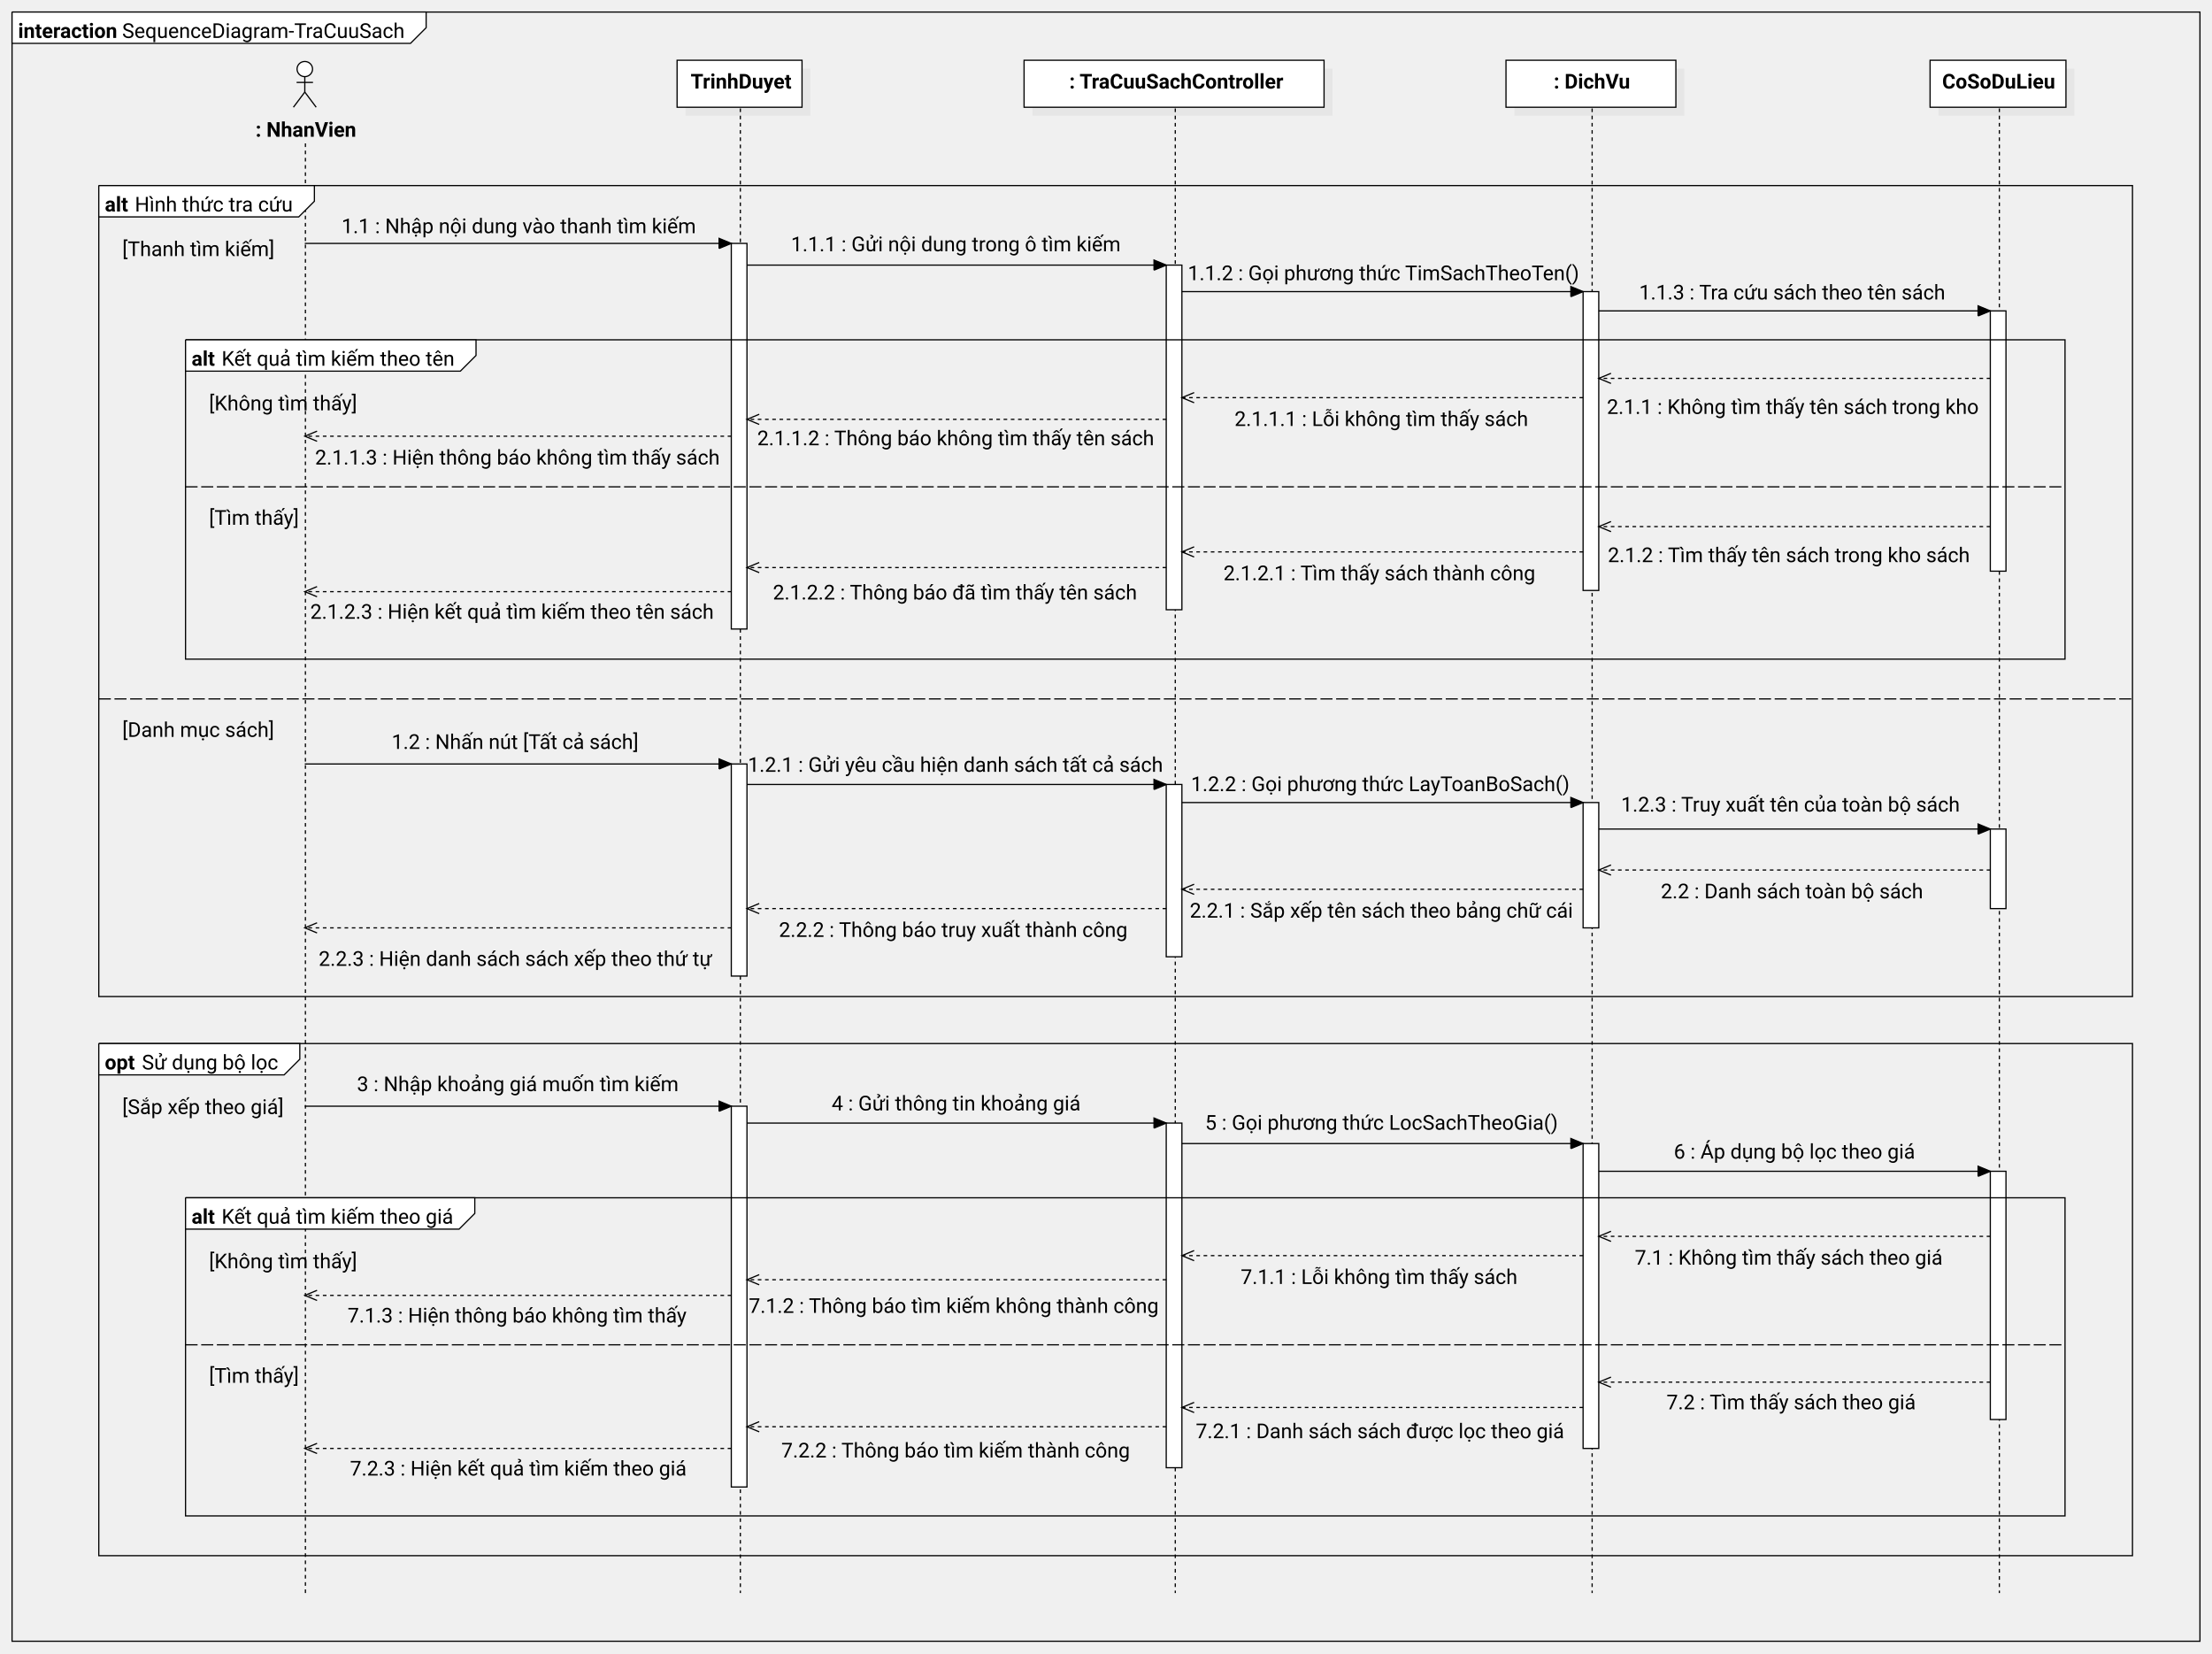
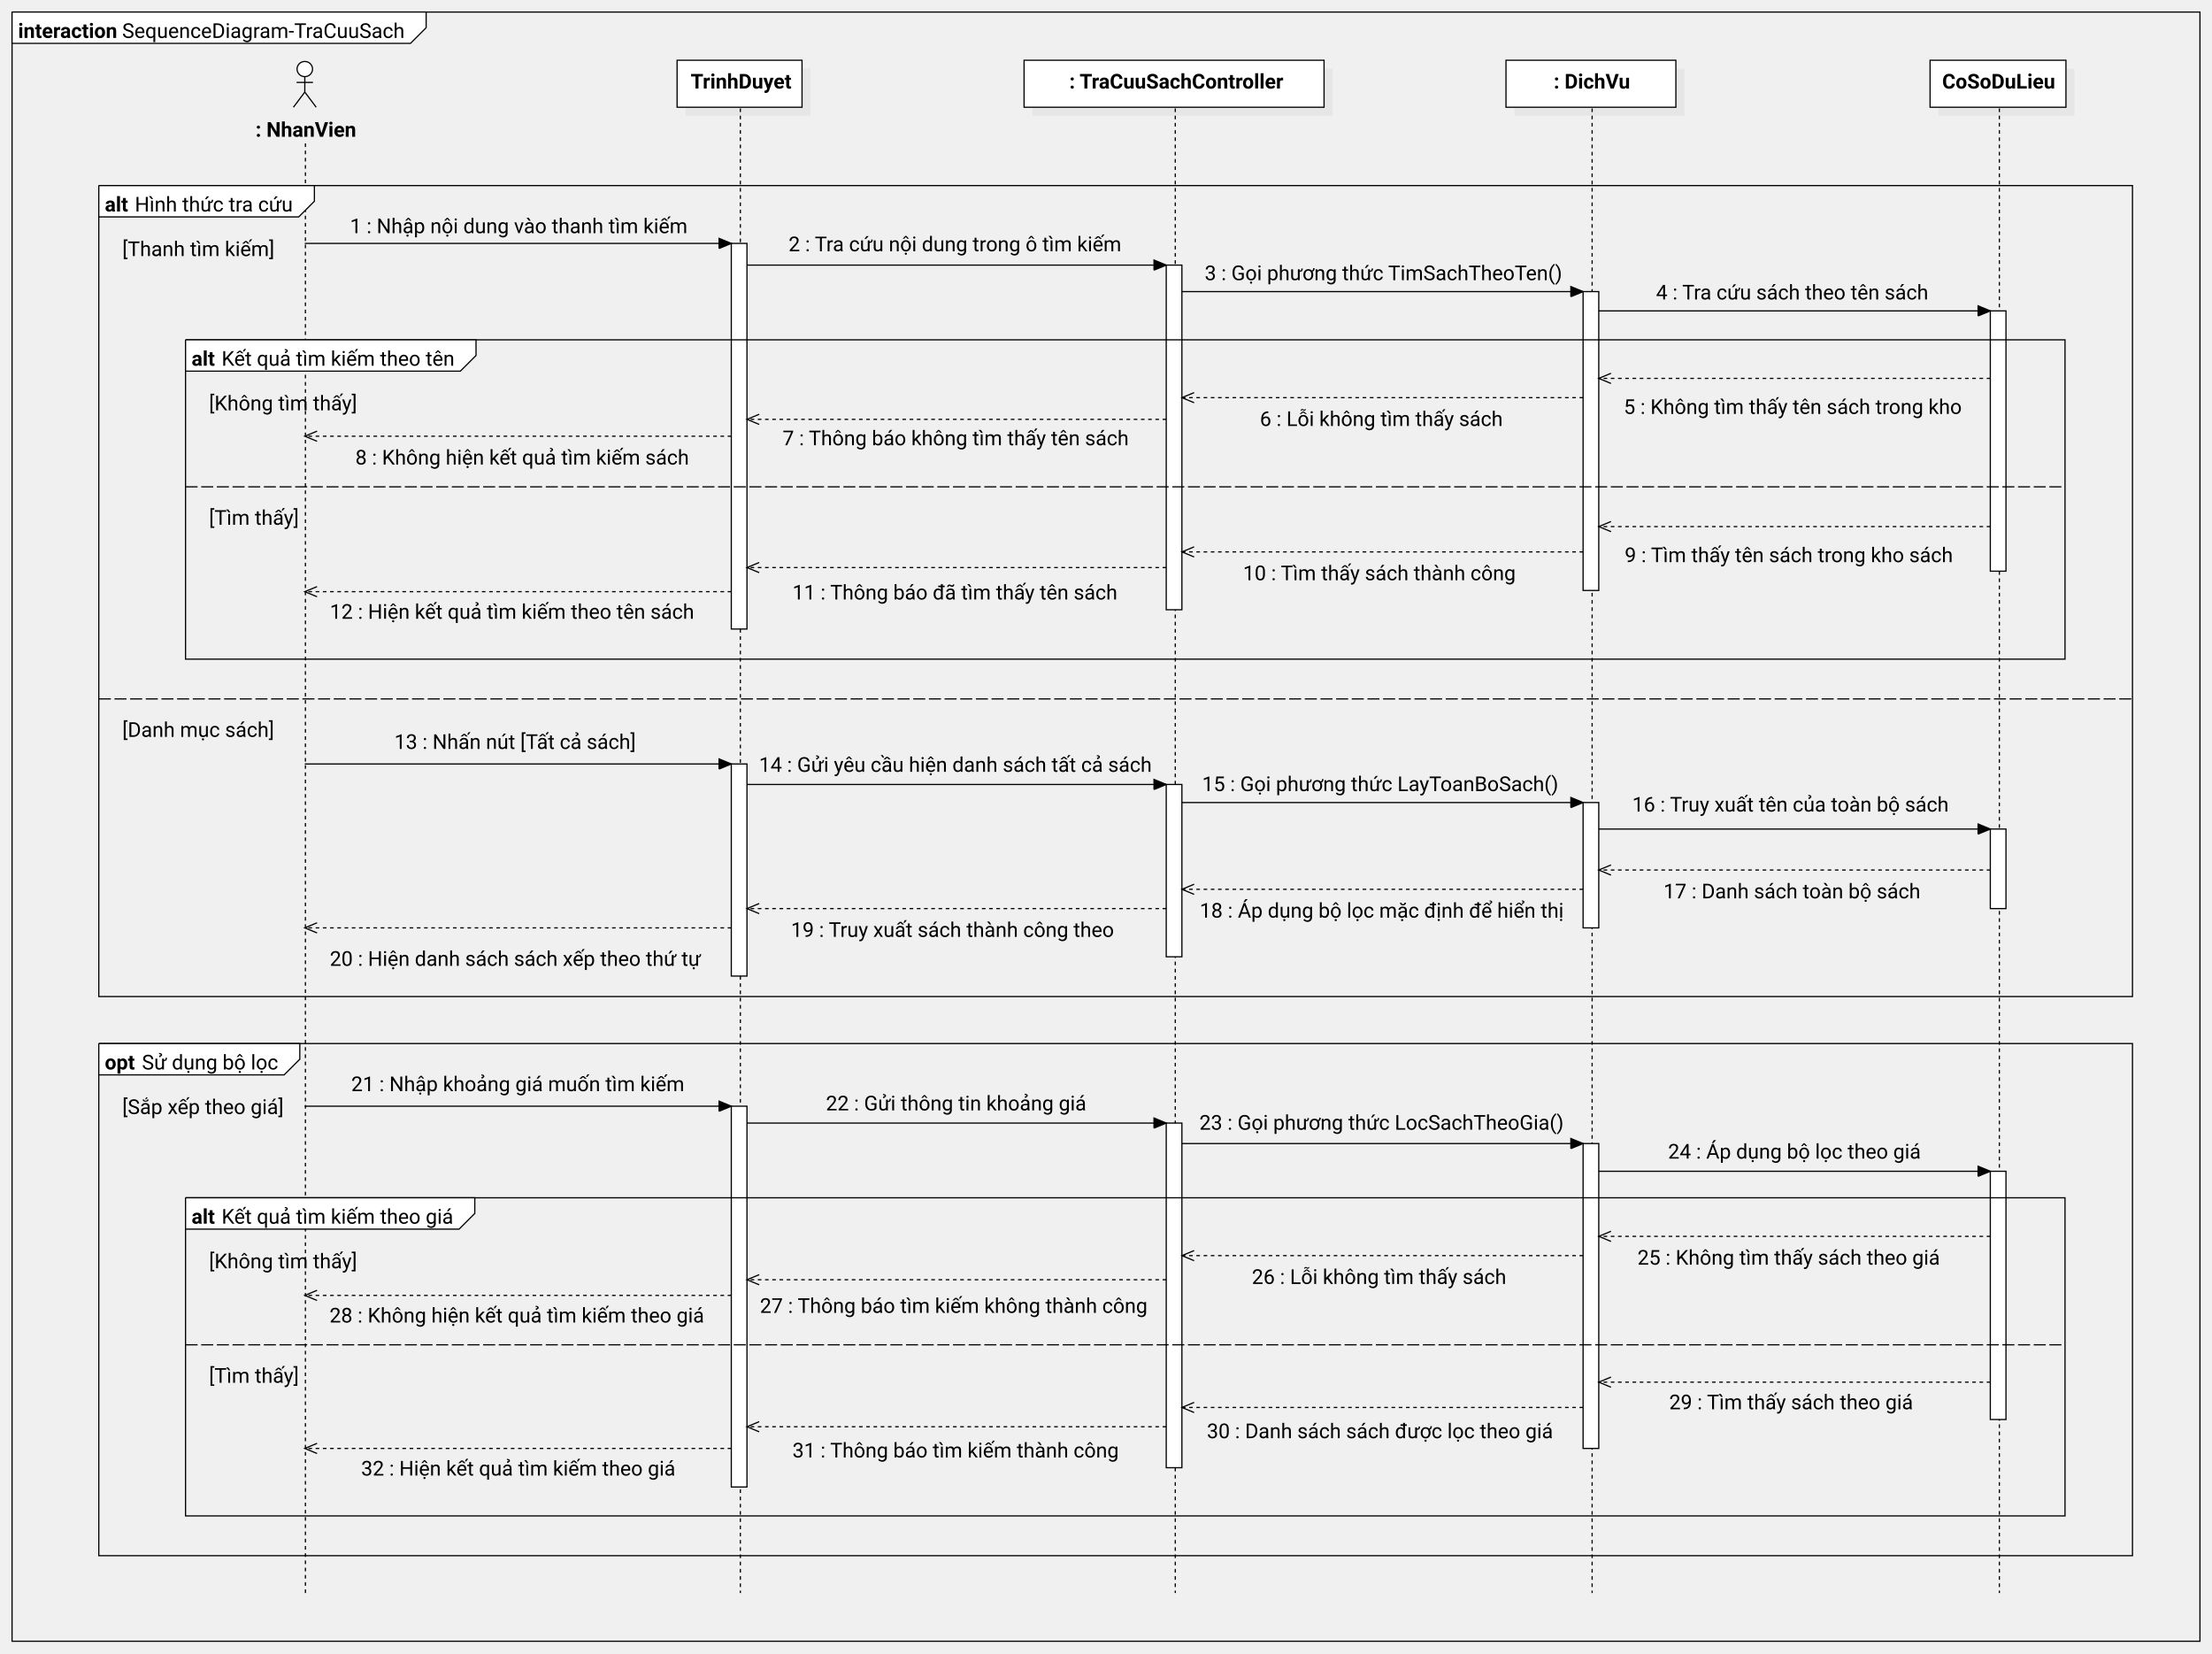
<svg xmlns="http://www.w3.org/2000/svg" version="1.1" width="1836" height="1372">
  <defs />
  <g>
    <g transform="translate(10,10) scale(1,1)">
      <path fill="none" stroke="#000000" d="M 0 0 L 1816 0 L 1816 1352 L 0 1352 L 0 0" stroke-miterlimit="10" />
    </g>
    <g transform="translate(10,10) scale(1,1)">
      <path fill="#ffffff" stroke="none" d="M 0 0 L 0 26 L 330.708 26 L 343.708 13 L 343.708 0 L 0 0" />
    </g>
    <g transform="translate(10,10) scale(1,1)">
      <path fill="none" stroke="#000000" d="M 0 0 L 0 26 L 330.708 26 L 343.708 13 L 343.708 0 L 0 0 L 0 0" stroke-miterlimit="10" />
    </g>
    <g transform="translate(10,10) scale(1,1)">
      <g>
        <path fill="none" stroke="none" />
        <text fill="#000000" stroke="none" font-family="Roboto" font-size="17px" font-style="normal" font-weight="normal" text-decoration="none" x="91.385" y="21.5">SequenceDiagram-TraCuuSach</text>
      </g>
    </g>
    <g transform="translate(10,10) scale(1,1)">
      <g>
        <path fill="none" stroke="none" />
        <text fill="#000000" stroke="none" font-family="Roboto" font-size="17px" font-style="normal" font-weight="bold" text-decoration="none" x="5" y="21.5">interaction</text>
      </g>
    </g>
    <g transform="translate(10,10) scale(1,1)">
      <path fill="#ffffff" stroke="none" d="M 236.559 47.3 C 236.559 43.821 239.438 41 242.988 41 C 246.539 41 249.417 43.821 249.417 47.3 C 249.417 50.779 246.539 53.6 242.988 53.6 C 239.438 53.6 236.559 50.779 236.559 47.3 Z" />
    </g>
    <g transform="translate(10,10) scale(1,1)">
      <path fill="none" stroke="#000000" d="M 236.559 47.3 C 236.559 43.821 239.438 41 242.988 41 C 246.539 41 249.417 43.821 249.417 47.3 C 249.417 50.779 246.539 53.6 242.988 53.6 C 239.438 53.6 236.559 50.779 236.559 47.3 Z" stroke-miterlimit="10" />
    </g>
    <g transform="translate(10,10) scale(1,1)">
      <path fill="none" stroke="#000000" d="M 242.988 53.6 L 242.988 66.4" stroke-miterlimit="10" />
    </g>
    <g transform="translate(10,10) scale(1,1)">
      <path fill="none" stroke="#000000" d="M 236.181 58.4 L 249.796 58.4" stroke-miterlimit="10" />
    </g>
    <g transform="translate(10,10) scale(1,1)">
      <path fill="none" stroke="#000000" d="M 242.988 66.4 L 233.534 79" stroke-miterlimit="10" />
    </g>
    <g transform="translate(10,10) scale(1,1)">
      <path fill="none" stroke="#000000" d="M 242.988 66.4 L 252.443 79" stroke-miterlimit="10" />
    </g>
    <g transform="translate(10,10) scale(1,1)">
      <g>
        <path fill="none" stroke="none" />
        <text fill="#000000" stroke="none" font-family="Roboto" font-size="17px" font-style="normal" font-weight="bold" text-decoration="none" x="202.107" y="103.5">: NhanVien</text>
      </g>
    </g>
    <g transform="translate(10,10) scale(1,1)">
      <path fill="none" stroke="#000000" d="M 243.5 109 L 243.5 1312" stroke-miterlimit="10" stroke-dasharray="3" />
    </g>
    <g transform="translate(10,10) scale(1,1)">
      <rect fill="#C0C0C0" stroke="none" x="559" y="47" width="103.693" height="39" opacity="0.2" />
    </g>
    <g transform="translate(10,10) scale(1,1)">
      <rect fill="#ffffff" stroke="none" x="552" y="40" width="103.693" height="39" />
    </g>
    <g transform="translate(10,10) scale(1,1)">
      <path fill="none" stroke="#000000" d="M 552 40 L 655.693 40 L 655.693 79 L 552 79 L 552 40 Z Z" stroke-miterlimit="10" />
    </g>
    <g transform="translate(10,10) scale(1,1)">
      <g>
        <path fill="none" stroke="none" />
        <text fill="#000000" stroke="none" font-family="Roboto" font-size="17px" font-style="normal" font-weight="bold" text-decoration="none" x="563.268" y="63.5">TrinhDuyet</text>
      </g>
    </g>
    <g transform="translate(10,10) scale(1,1)">
      <path fill="none" stroke="#000000" d="M 604.5 80 L 604.5 1312" stroke-miterlimit="10" stroke-dasharray="3" />
    </g>
    <g transform="translate(10,10) scale(1,1)">
      <rect fill="#C0C0C0" stroke="none" x="847" y="47" width="248.984" height="39" opacity="0.2" />
    </g>
    <g transform="translate(10,10) scale(1,1)">
      <rect fill="#ffffff" stroke="none" x="840" y="40" width="248.984" height="39" />
    </g>
    <g transform="translate(10,10) scale(1,1)">
      <path fill="none" stroke="#000000" d="M 840 40 L 1088.984 40 L 1088.984 79 L 840 79 L 840 40 Z Z" stroke-miterlimit="10" />
    </g>
    <g transform="translate(10,10) scale(1,1)">
      <g>
        <path fill="none" stroke="none" />
        <text fill="#000000" stroke="none" font-family="Roboto" font-size="17px" font-style="normal" font-weight="bold" text-decoration="none" x="877.542" y="63.5">: TraCuuSachController</text>
      </g>
    </g>
    <g transform="translate(10,10) scale(1,1)">
      <path fill="none" stroke="#000000" d="M 965.5 80 L 965.5 1312" stroke-miterlimit="10" stroke-dasharray="3" />
    </g>
    <g transform="translate(10,10) scale(1,1)">
      <rect fill="#C0C0C0" stroke="none" x="1247" y="47" width="141.008" height="39" opacity="0.2" />
    </g>
    <g transform="translate(10,10) scale(1,1)">
      <rect fill="#ffffff" stroke="none" x="1240" y="40" width="141.008" height="39" />
    </g>
    <g transform="translate(10,10) scale(1,1)">
      <path fill="none" stroke="#000000" d="M 1240 40 L 1381.008 40 L 1381.008 79 L 1240 79 L 1240 40 Z Z" stroke-miterlimit="10" />
    </g>
    <g transform="translate(10,10) scale(1,1)">
      <g>
        <path fill="none" stroke="none" />
        <text fill="#000000" stroke="none" font-family="Roboto" font-size="17px" font-style="normal" font-weight="bold" text-decoration="none" x="1279.596" y="63.5">: DichVu</text>
      </g>
    </g>
    <g transform="translate(10,10) scale(1,1)">
      <path fill="none" stroke="#000000" d="M 1311.5 80 L 1311.5 1312" stroke-miterlimit="10" stroke-dasharray="3" />
    </g>
    <g transform="translate(10,10) scale(1,1)">
      <rect fill="#C0C0C0" stroke="none" x="1599" y="47" width="112.774" height="39" opacity="0.2" />
    </g>
    <g transform="translate(10,10) scale(1,1)">
      <rect fill="#ffffff" stroke="none" x="1592" y="40" width="112.774" height="39" />
    </g>
    <g transform="translate(10,10) scale(1,1)">
      <path fill="none" stroke="#000000" d="M 1592 40 L 1704.774 40 L 1704.774 79 L 1592 79 L 1592 40 Z Z" stroke-miterlimit="10" />
    </g>
    <g transform="translate(10,10) scale(1,1)">
      <g>
        <path fill="none" stroke="none" />
        <text fill="#000000" stroke="none" font-family="Roboto" font-size="17px" font-style="normal" font-weight="bold" text-decoration="none" x="1602.031" y="63.5">CoSoDuLieu</text>
      </g>
    </g>
    <g transform="translate(10,10) scale(1,1)">
      <path fill="none" stroke="#000000" d="M 1649.5 80 L 1649.5 1312" stroke-miterlimit="10" stroke-dasharray="3" />
    </g>
    <g transform="translate(10,10) scale(1,1)">
      <path fill="none" stroke="#000000" d="M 243 192 L 597 192" stroke-miterlimit="10" />
    </g>
    <g transform="translate(10,10) scale(1,1)">
      <path fill="#000000" stroke="none" d="M 586.837 196.21 L 597 192 L 586.837 187.79" />
    </g>
    <g transform="translate(10,10) scale(1,1)">
      <path fill="none" stroke="#000000" d="M 586.837 196.21 L 597 192 L 586.837 187.79 L 586.837 196.21" stroke-miterlimit="10" />
    </g>
    <g transform="translate(10,10) scale(1,1)">
      <g>
        <path fill="none" stroke="none" />
-         <text fill="#000000" stroke="none" font-family="Roboto" font-size="17px" font-style="normal" font-weight="normal" text-decoration="none" x="273.5" y="183.5">1.1 : Nhập nội dung vào thanh tìm kiếm</text>
+         <text fill="#000000" stroke="none" font-family="Roboto" font-size="17px" font-style="normal" font-weight="normal" text-decoration="none" x="280.51" y="183.5">1 : Nhập nội dung vào thanh tìm kiếm</text>
      </g>
    </g>
    <g transform="translate(10,10) scale(1,1)">
      <rect fill="#ffffff" stroke="none" x="597" y="192" width="13" height="320" />
    </g>
    <g transform="translate(10,10) scale(1,1)">
      <path fill="none" stroke="#000000" d="M 597 192 L 610 192 L 610 512 L 597 512 L 597 192 Z Z" stroke-miterlimit="10" />
    </g>
    <g transform="translate(10,10) scale(1,1)">
      <path fill="none" stroke="#000000" d="M 610 210 L 958 210" stroke-miterlimit="10" />
    </g>
    <g transform="translate(10,10) scale(1,1)">
      <path fill="#000000" stroke="none" d="M 947.837 214.21 L 958 210 L 947.837 205.79" />
    </g>
    <g transform="translate(10,10) scale(1,1)">
      <path fill="none" stroke="#000000" d="M 947.837 214.21 L 958 210 L 947.837 205.79 L 947.837 214.21" stroke-miterlimit="10" />
    </g>
    <g transform="translate(10,10) scale(1,1)">
      <g>
        <path fill="none" stroke="none" />
-         <text fill="#000000" stroke="none" font-family="Roboto" font-size="17px" font-style="normal" font-weight="normal" text-decoration="none" x="646.5" y="198.5">1.1.1 : Gửi nội dung trong ô tìm kiếm</text>
+         <text fill="#000000" stroke="none" font-family="Roboto" font-size="17px" font-style="normal" font-weight="normal" text-decoration="none" x="644.5" y="198.5">2 : Tra cứu nội dung trong ô tìm kiếm</text>
      </g>
    </g>
    <g transform="translate(10,10) scale(1,1)">
      <rect fill="#ffffff" stroke="none" x="958" y="210" width="13" height="286" />
    </g>
    <g transform="translate(10,10) scale(1,1)">
      <path fill="none" stroke="#000000" d="M 958 210 L 971 210 L 971 496 L 958 496 L 958 210 Z Z" stroke-miterlimit="10" />
    </g>
    <g transform="translate(10,10) scale(1,1)">
      <path fill="none" stroke="#000000" d="M 971 232 L 1304 232" stroke-miterlimit="10" />
    </g>
    <g transform="translate(10,10) scale(1,1)">
      <path fill="#000000" stroke="none" d="M 1293.837 236.21 L 1304 232 L 1293.837 227.79" />
    </g>
    <g transform="translate(10,10) scale(1,1)">
      <path fill="none" stroke="#000000" d="M 1293.837 236.21 L 1304 232 L 1293.837 227.79 L 1293.837 236.21" stroke-miterlimit="10" />
    </g>
    <g transform="translate(10,10) scale(1,1)">
      <g>
        <path fill="none" stroke="none" />
-         <text fill="#000000" stroke="none" font-family="Roboto" font-size="17px" font-style="normal" font-weight="normal" text-decoration="none" x="975.914" y="222.5">1.1.2 : Gọi phương thức TimSachTheoTen()</text>
+         <text fill="#000000" stroke="none" font-family="Roboto" font-size="17px" font-style="normal" font-weight="normal" text-decoration="none" x="989.934" y="222.5">3 : Gọi phương thức TimSachTheoTen()</text>
      </g>
    </g>
    <g transform="translate(10,10) scale(1,1)">
      <rect fill="#ffffff" stroke="none" x="1304" y="232" width="13" height="248" />
    </g>
    <g transform="translate(10,10) scale(1,1)">
      <path fill="none" stroke="#000000" d="M 1304 232 L 1317 232 L 1317 480 L 1304 480 L 1304 232 Z Z" stroke-miterlimit="10" />
    </g>
    <g transform="translate(10,10) scale(1,1)">
      <path fill="none" stroke="#000000" d="M 1317 248 L 1642 248" stroke-miterlimit="10" />
    </g>
    <g transform="translate(10,10) scale(1,1)">
      <path fill="#000000" stroke="none" d="M 1631.837 252.21 L 1642 248 L 1631.837 243.79" />
    </g>
    <g transform="translate(10,10) scale(1,1)">
      <path fill="none" stroke="#000000" d="M 1631.837 252.21 L 1642 248 L 1631.837 243.79 L 1631.837 252.21" stroke-miterlimit="10" />
    </g>
    <g transform="translate(10,10) scale(1,1)">
      <g>
        <path fill="none" stroke="none" />
-         <text fill="#000000" stroke="none" font-family="Roboto" font-size="17px" font-style="normal" font-weight="normal" text-decoration="none" x="1350.5" y="238.5">1.1.3 : Tra cứu sách theo tên sách</text>
+         <text fill="#000000" stroke="none" font-family="Roboto" font-size="17px" font-style="normal" font-weight="normal" text-decoration="none" x="1364.52" y="238.5">4 : Tra cứu sách theo tên sách</text>
      </g>
    </g>
    <g transform="translate(10,10) scale(1,1)">
      <rect fill="#ffffff" stroke="none" x="1642" y="248" width="13" height="216" />
    </g>
    <g transform="translate(10,10) scale(1,1)">
      <path fill="none" stroke="#000000" d="M 1642 248 L 1655 248 L 1655 464 L 1642 464 L 1642 248 Z Z" stroke-miterlimit="10" />
    </g>
    <g transform="translate(10,10) scale(1,1)">
      <path fill="none" stroke="#000000" d="M 1642 304 L 1317 304" stroke-miterlimit="10" stroke-dasharray="3" />
    </g>
    <g transform="translate(10,10) scale(1,1)">
      <path fill="none" stroke="#000000" d="M 1327.163 299.79 L 1317 304 L 1327.163 308.21" stroke-miterlimit="10" />
    </g>
    <g transform="translate(10,10) scale(1,1)">
      <g>
        <path fill="none" stroke="none" />
-         <text fill="#000000" stroke="none" font-family="Roboto" font-size="17px" font-style="normal" font-weight="normal" text-decoration="none" x="1323.741" y="333.5">2.1.1 : Không tìm thấy tên sách trong kho</text>
+         <text fill="#000000" stroke="none" font-family="Roboto" font-size="17px" font-style="normal" font-weight="normal" text-decoration="none" x="1337.761" y="333.5">5 : Không tìm thấy tên sách trong kho</text>
      </g>
    </g>
    <g transform="translate(10,10) scale(1,1)">
      <path fill="none" stroke="#000000" d="M 1304 320 L 971 320" stroke-miterlimit="10" stroke-dasharray="3" />
    </g>
    <g transform="translate(10,10) scale(1,1)">
      <path fill="none" stroke="#000000" d="M 981.163 315.79 L 971 320 L 981.163 324.21" stroke-miterlimit="10" />
    </g>
    <g transform="translate(10,10) scale(1,1)">
      <g>
        <path fill="none" stroke="none" />
-         <text fill="#000000" stroke="none" font-family="Roboto" font-size="17px" font-style="normal" font-weight="normal" text-decoration="none" x="1014.664" y="343.5">2.1.1.1 : Lỗi không tìm thấy sách</text>
+         <text fill="#000000" stroke="none" font-family="Roboto" font-size="17px" font-style="normal" font-weight="normal" text-decoration="none" x="1035.694" y="343.5">6 : Lỗi không tìm thấy sách</text>
      </g>
    </g>
    <g transform="translate(10,10) scale(1,1)">
      <path fill="none" stroke="#000000" d="M 958 338 L 610 338" stroke-miterlimit="10" stroke-dasharray="3" />
    </g>
    <g transform="translate(10,10) scale(1,1)">
      <path fill="none" stroke="#000000" d="M 620.163 333.79 L 610 338 L 620.163 342.21" stroke-miterlimit="10" />
    </g>
    <g transform="translate(10,10) scale(1,1)">
      <g>
        <path fill="none" stroke="none" />
-         <text fill="#000000" stroke="none" font-family="Roboto" font-size="17px" font-style="normal" font-weight="normal" text-decoration="none" x="618.5" y="359.5">2.1.1.2 : Thông báo không tìm thấy tên sách</text>
+         <text fill="#000000" stroke="none" font-family="Roboto" font-size="17px" font-style="normal" font-weight="normal" text-decoration="none" x="639.53" y="359.5">7 : Thông báo không tìm thấy tên sách</text>
      </g>
    </g>
    <g transform="translate(10,10) scale(1,1)">
      <path fill="none" stroke="#000000" d="M 597 352 L 243 352" stroke-miterlimit="10" stroke-dasharray="3" />
    </g>
    <g transform="translate(10,10) scale(1,1)">
      <path fill="none" stroke="#000000" d="M 253.163 347.79 L 243 352 L 253.163 356.21" stroke-miterlimit="10" />
    </g>
    <g transform="translate(10,10) scale(1,1)">
      <g>
        <path fill="none" stroke="none" />
-         <text fill="#000000" stroke="none" font-family="Roboto" font-size="17px" font-style="normal" font-weight="normal" text-decoration="none" x="251.5" y="375.5">2.1.1.3 : Hiện thông báo không tìm thấy sách</text>
+         <text fill="#000000" stroke="none" font-family="Roboto" font-size="17px" font-style="normal" font-weight="normal" text-decoration="none" x="284.964" y="375.5">8 : Không hiện kết quả tìm kiếm sách</text>
      </g>
    </g>
    <g transform="translate(10,10) scale(1,1)">
      <path fill="none" stroke="#000000" d="M 1642 427 L 1317 427" stroke-miterlimit="10" stroke-dasharray="3" />
    </g>
    <g transform="translate(10,10) scale(1,1)">
      <path fill="none" stroke="#000000" d="M 1327.163 422.79 L 1317 427 L 1327.163 431.21" stroke-miterlimit="10" />
    </g>
    <g transform="translate(10,10) scale(1,1)">
      <g>
        <path fill="none" stroke="none" />
-         <text fill="#000000" stroke="none" font-family="Roboto" font-size="17px" font-style="normal" font-weight="normal" text-decoration="none" x="1324.5" y="456.5">2.1.2 : Tìm thấy tên sách trong kho sách</text>
+         <text fill="#000000" stroke="none" font-family="Roboto" font-size="17px" font-style="normal" font-weight="normal" text-decoration="none" x="1338.52" y="456.5">9 : Tìm thấy tên sách trong kho sách</text>
      </g>
    </g>
    <g transform="translate(10,10) scale(1,1)">
      <path fill="none" stroke="#000000" d="M 1304 448 L 971 448" stroke-miterlimit="10" stroke-dasharray="3" />
    </g>
    <g transform="translate(10,10) scale(1,1)">
      <path fill="none" stroke="#000000" d="M 981.163 443.79 L 971 448 L 981.163 452.21" stroke-miterlimit="10" />
    </g>
    <g transform="translate(10,10) scale(1,1)">
      <g>
        <path fill="none" stroke="none" />
-         <text fill="#000000" stroke="none" font-family="Roboto" font-size="17px" font-style="normal" font-weight="normal" text-decoration="none" x="1005.5" y="471.5">2.1.2.1 : Tìm thấy sách thành công</text>
+         <text fill="#000000" stroke="none" font-family="Roboto" font-size="17px" font-style="normal" font-weight="normal" text-decoration="none" x="1021.757" y="471.5">10 : Tìm thấy sách thành công</text>
      </g>
    </g>
    <g transform="translate(10,10) scale(1,1)">
      <path fill="none" stroke="#000000" d="M 958 461 L 610 461" stroke-miterlimit="10" stroke-dasharray="3" />
    </g>
    <g transform="translate(10,10) scale(1,1)">
      <path fill="none" stroke="#000000" d="M 620.163 456.79 L 610 461 L 620.163 465.21" stroke-miterlimit="10" />
    </g>
    <g transform="translate(10,10) scale(1,1)">
      <g>
        <path fill="none" stroke="none" />
-         <text fill="#000000" stroke="none" font-family="Roboto" font-size="17px" font-style="normal" font-weight="normal" text-decoration="none" x="631.5" y="487.5">2.1.2.2 : Thông báo đã tìm thấy tên sách</text>
+         <text fill="#000000" stroke="none" font-family="Roboto" font-size="17px" font-style="normal" font-weight="normal" text-decoration="none" x="647.757" y="487.5">11 : Thông báo đã tìm thấy tên sách</text>
      </g>
    </g>
    <g transform="translate(10,10) scale(1,1)">
      <path fill="none" stroke="#000000" d="M 597 481 L 243 481" stroke-miterlimit="10" stroke-dasharray="3" />
    </g>
    <g transform="translate(10,10) scale(1,1)">
      <path fill="none" stroke="#000000" d="M 253.163 476.79 L 243 481 L 253.163 485.21" stroke-miterlimit="10" />
    </g>
    <g transform="translate(10,10) scale(1,1)">
      <g>
        <path fill="none" stroke="none" />
-         <text fill="#000000" stroke="none" font-family="Roboto" font-size="17px" font-style="normal" font-weight="normal" text-decoration="none" x="247.5" y="503.5">2.1.2.3 : Hiện kết quả tìm kiếm theo tên sách</text>
+         <text fill="#000000" stroke="none" font-family="Roboto" font-size="17px" font-style="normal" font-weight="normal" text-decoration="none" x="263.757" y="503.5">12 : Hiện kết quả tìm kiếm theo tên sách</text>
      </g>
    </g>
    <g transform="translate(10,10) scale(1,1)">
      <path fill="none" stroke="#000000" d="M 243 624 L 597 624" stroke-miterlimit="10" />
    </g>
    <g transform="translate(10,10) scale(1,1)">
      <path fill="#000000" stroke="none" d="M 586.837 628.21 L 597 624 L 586.837 619.79" />
    </g>
    <g transform="translate(10,10) scale(1,1)">
      <path fill="none" stroke="#000000" d="M 586.837 628.21 L 597 624 L 586.837 619.79 L 586.837 628.21" stroke-miterlimit="10" />
    </g>
    <g transform="translate(10,10) scale(1,1)">
      <g>
        <path fill="none" stroke="none" />
-         <text fill="#000000" stroke="none" font-family="Roboto" font-size="17px" font-style="normal" font-weight="normal" text-decoration="none" x="315.074" y="611.5">1.2 : Nhấn nút [Tất cả sách]</text>
+         <text fill="#000000" stroke="none" font-family="Roboto" font-size="17px" font-style="normal" font-weight="normal" text-decoration="none" x="317.312" y="611.5">13 : Nhấn nút [Tất cả sách]</text>
      </g>
    </g>
    <g transform="translate(10,10) scale(1,1)">
      <rect fill="#ffffff" stroke="none" x="597" y="624" width="13" height="176" />
    </g>
    <g transform="translate(10,10) scale(1,1)">
      <path fill="none" stroke="#000000" d="M 597 624 L 610 624 L 610 800 L 597 800 L 597 624 Z Z" stroke-miterlimit="10" />
    </g>
    <g transform="translate(10,10) scale(1,1)">
      <path fill="none" stroke="#000000" d="M 610 641 L 958 641" stroke-miterlimit="10" />
    </g>
    <g transform="translate(10,10) scale(1,1)">
      <path fill="#000000" stroke="none" d="M 947.837 645.21 L 958 641 L 947.837 636.79" />
    </g>
    <g transform="translate(10,10) scale(1,1)">
      <path fill="none" stroke="#000000" d="M 947.837 645.21 L 958 641 L 947.837 636.79 L 947.837 645.21" stroke-miterlimit="10" />
    </g>
    <g transform="translate(10,10) scale(1,1)">
      <g>
        <path fill="none" stroke="none" />
-         <text fill="#000000" stroke="none" font-family="Roboto" font-size="17px" font-style="normal" font-weight="normal" text-decoration="none" x="610.722" y="630.5">1.2.1 : Gửi yêu cầu hiện danh sách tất cả sách</text>
+         <text fill="#000000" stroke="none" font-family="Roboto" font-size="17px" font-style="normal" font-weight="normal" text-decoration="none" x="619.969" y="630.5">14 : Gửi yêu cầu hiện danh sách tất cả sách</text>
      </g>
    </g>
    <g transform="translate(10,10) scale(1,1)">
      <rect fill="#ffffff" stroke="none" x="958" y="641" width="13" height="143" />
    </g>
    <g transform="translate(10,10) scale(1,1)">
      <path fill="none" stroke="#000000" d="M 958 641 L 971 641 L 971 784 L 958 784 L 958 641 Z Z" stroke-miterlimit="10" />
    </g>
    <g transform="translate(10,10) scale(1,1)">
      <path fill="none" stroke="#000000" d="M 971 656 L 1304 656" stroke-miterlimit="10" />
    </g>
    <g transform="translate(10,10) scale(1,1)">
      <path fill="#000000" stroke="none" d="M 1293.837 660.21 L 1304 656 L 1293.837 651.79" />
    </g>
    <g transform="translate(10,10) scale(1,1)">
      <path fill="none" stroke="#000000" d="M 1293.837 660.21 L 1304 656 L 1293.837 651.79 L 1293.837 660.21" stroke-miterlimit="10" />
    </g>
    <g transform="translate(10,10) scale(1,1)">
      <g>
        <path fill="none" stroke="none" />
-         <text fill="#000000" stroke="none" font-family="Roboto" font-size="17px" font-style="normal" font-weight="normal" text-decoration="none" x="978.5" y="646.5">1.2.2 : Gọi phương thức LayToanBoSach()</text>
+         <text fill="#000000" stroke="none" font-family="Roboto" font-size="17px" font-style="normal" font-weight="normal" text-decoration="none" x="987.747" y="646.5">15 : Gọi phương thức LayToanBoSach()</text>
      </g>
    </g>
    <g transform="translate(10,10) scale(1,1)">
      <rect fill="#ffffff" stroke="none" x="1304" y="656" width="13" height="104" />
    </g>
    <g transform="translate(10,10) scale(1,1)">
      <path fill="none" stroke="#000000" d="M 1304 656 L 1317 656 L 1317 760 L 1304 760 L 1304 656 Z Z" stroke-miterlimit="10" />
    </g>
    <g transform="translate(10,10) scale(1,1)">
      <path fill="none" stroke="#000000" d="M 1317 678 L 1642 678" stroke-miterlimit="10" />
    </g>
    <g transform="translate(10,10) scale(1,1)">
      <path fill="#000000" stroke="none" d="M 1631.837 682.21 L 1642 678 L 1631.837 673.79" />
    </g>
    <g transform="translate(10,10) scale(1,1)">
      <path fill="none" stroke="#000000" d="M 1631.837 682.21 L 1642 678 L 1631.837 673.79 L 1631.837 682.21" stroke-miterlimit="10" />
    </g>
    <g transform="translate(10,10) scale(1,1)">
      <g>
        <path fill="none" stroke="none" />
-         <text fill="#000000" stroke="none" font-family="Roboto" font-size="17px" font-style="normal" font-weight="normal" text-decoration="none" x="1335.5" y="663.5">1.2.3 : Truy xuất tên của toàn bộ sách</text>
+         <text fill="#000000" stroke="none" font-family="Roboto" font-size="17px" font-style="normal" font-weight="normal" text-decoration="none" x="1344.747" y="663.5">16 : Truy xuất tên của toàn bộ sách</text>
      </g>
    </g>
    <g transform="translate(10,10) scale(1,1)">
      <rect fill="#ffffff" stroke="none" x="1642" y="678" width="13" height="66" />
    </g>
    <g transform="translate(10,10) scale(1,1)">
      <path fill="none" stroke="#000000" d="M 1642 678 L 1655 678 L 1655 744 L 1642 744 L 1642 678 Z Z" stroke-miterlimit="10" />
    </g>
    <g transform="translate(10,10) scale(1,1)">
      <path fill="none" stroke="#000000" d="M 1642 712 L 1317 712" stroke-miterlimit="10" stroke-dasharray="3" />
    </g>
    <g transform="translate(10,10) scale(1,1)">
      <path fill="none" stroke="#000000" d="M 1327.163 707.79 L 1317 712 L 1327.163 716.21" stroke-miterlimit="10" />
    </g>
    <g transform="translate(10,10) scale(1,1)">
      <g>
        <path fill="none" stroke="none" />
-         <text fill="#000000" stroke="none" font-family="Roboto" font-size="17px" font-style="normal" font-weight="normal" text-decoration="none" x="1368.5" y="735.5">2.2 : Danh sách toàn bộ sách</text>
+         <text fill="#000000" stroke="none" font-family="Roboto" font-size="17px" font-style="normal" font-weight="normal" text-decoration="none" x="1370.737" y="735.5">17 : Danh sách toàn bộ sách</text>
      </g>
    </g>
    <g transform="translate(10,10) scale(1,1)">
      <path fill="none" stroke="#000000" d="M 1304 728 L 971 728" stroke-miterlimit="10" stroke-dasharray="3" />
    </g>
    <g transform="translate(10,10) scale(1,1)">
      <path fill="none" stroke="#000000" d="M 981.163 723.79 L 971 728 L 981.163 732.21" stroke-miterlimit="10" />
    </g>
    <g transform="translate(10,10) scale(1,1)">
      <g>
        <path fill="none" stroke="none" />
-         <text fill="#000000" stroke="none" font-family="Roboto" font-size="17px" font-style="normal" font-weight="normal" text-decoration="none" x="977.5" y="751.5">2.2.1 : Sắp xếp tên sách theo bảng chữ cái</text>
+         <text fill="#000000" stroke="none" font-family="Roboto" font-size="17px" font-style="normal" font-weight="normal" text-decoration="none" x="985.741" y="751.5">18 : Áp dụng bộ lọc mặc định để hiển thị</text>
      </g>
    </g>
    <g transform="translate(10,10) scale(1,1)">
      <path fill="none" stroke="#000000" d="M 958 744 L 610 744" stroke-miterlimit="10" stroke-dasharray="3" />
    </g>
    <g transform="translate(10,10) scale(1,1)">
      <path fill="none" stroke="#000000" d="M 620.163 739.79 L 610 744 L 620.163 748.21" stroke-miterlimit="10" />
    </g>
    <g transform="translate(10,10) scale(1,1)">
      <g>
        <path fill="none" stroke="none" />
-         <text fill="#000000" stroke="none" font-family="Roboto" font-size="17px" font-style="normal" font-weight="normal" text-decoration="none" x="636.5" y="767.5">2.2.2 : Thông báo truy xuất thành công</text>
+         <text fill="#000000" stroke="none" font-family="Roboto" font-size="17px" font-style="normal" font-weight="normal" text-decoration="none" x="646.527" y="767.5">19 : Truy xuất sách thành công theo</text>
      </g>
    </g>
    <g transform="translate(10,10) scale(1,1)">
      <path fill="none" stroke="#000000" d="M 597 760 L 243 760" stroke-miterlimit="10" stroke-dasharray="3" />
    </g>
    <g transform="translate(10,10) scale(1,1)">
      <path fill="none" stroke="#000000" d="M 253.163 755.79 L 243 760 L 253.163 764.21" stroke-miterlimit="10" />
    </g>
    <g transform="translate(10,10) scale(1,1)">
      <g>
        <path fill="none" stroke="none" />
-         <text fill="#000000" stroke="none" font-family="Roboto" font-size="17px" font-style="normal" font-weight="normal" text-decoration="none" x="254.5" y="791.5">2.2.3 : Hiện danh sách sách xếp theo thứ tự</text>
+         <text fill="#000000" stroke="none" font-family="Roboto" font-size="17px" font-style="normal" font-weight="normal" text-decoration="none" x="263.747" y="791.5">20 : Hiện danh sách sách xếp theo thứ tự</text>
      </g>
    </g>
    <g transform="translate(10,10) scale(1,1)">
      <path fill="none" stroke="#000000" d="M 243 908 L 597 908" stroke-miterlimit="10" />
    </g>
    <g transform="translate(10,10) scale(1,1)">
      <path fill="#000000" stroke="none" d="M 586.837 912.21 L 597 908 L 586.837 903.79" />
    </g>
    <g transform="translate(10,10) scale(1,1)">
      <path fill="none" stroke="#000000" d="M 586.837 912.21 L 597 908 L 586.837 903.79 L 586.837 912.21" stroke-miterlimit="10" />
    </g>
    <g transform="translate(10,10) scale(1,1)">
      <g>
        <path fill="none" stroke="none" />
-         <text fill="#000000" stroke="none" font-family="Roboto" font-size="17px" font-style="normal" font-weight="normal" text-decoration="none" x="286.273" y="895.5">3 : Nhập khoảng giá muốn tìm kiếm</text>
+         <text fill="#000000" stroke="none" font-family="Roboto" font-size="17px" font-style="normal" font-weight="normal" text-decoration="none" x="281.5" y="895.5">21 : Nhập khoảng giá muốn tìm kiếm</text>
      </g>
    </g>
    <g transform="translate(10,10) scale(1,1)">
      <rect fill="#ffffff" stroke="none" x="597" y="908" width="13" height="316" />
    </g>
    <g transform="translate(10,10) scale(1,1)">
      <path fill="none" stroke="#000000" d="M 597 908 L 610 908 L 610 1224 L 597 1224 L 597 908 Z Z" stroke-miterlimit="10" />
    </g>
    <g transform="translate(10,10) scale(1,1)">
      <path fill="none" stroke="#000000" d="M 610 922 L 958 922" stroke-miterlimit="10" />
    </g>
    <g transform="translate(10,10) scale(1,1)">
      <path fill="#000000" stroke="none" d="M 947.837 926.21 L 958 922 L 947.837 917.79" />
    </g>
    <g transform="translate(10,10) scale(1,1)">
      <path fill="none" stroke="#000000" d="M 947.837 926.21 L 958 922 L 947.837 917.79 L 947.837 926.21" stroke-miterlimit="10" />
    </g>
    <g transform="translate(10,10) scale(1,1)">
      <g>
        <path fill="none" stroke="none" />
-         <text fill="#000000" stroke="none" font-family="Roboto" font-size="17px" font-style="normal" font-weight="normal" text-decoration="none" x="680.273" y="911.5">4 : Gửi thông tin khoảng giá</text>
+         <text fill="#000000" stroke="none" font-family="Roboto" font-size="17px" font-style="normal" font-weight="normal" text-decoration="none" x="675.5" y="911.5">22 : Gửi thông tin khoảng giá</text>
      </g>
    </g>
    <g transform="translate(10,10) scale(1,1)">
      <rect fill="#ffffff" stroke="none" x="958" y="922" width="13" height="286" />
    </g>
    <g transform="translate(10,10) scale(1,1)">
      <path fill="none" stroke="#000000" d="M 958 922 L 971 922 L 971 1208 L 958 1208 L 958 922 Z Z" stroke-miterlimit="10" />
    </g>
    <g transform="translate(10,10) scale(1,1)">
      <path fill="none" stroke="#000000" d="M 971 939 L 1304 939" stroke-miterlimit="10" />
    </g>
    <g transform="translate(10,10) scale(1,1)">
      <path fill="#000000" stroke="none" d="M 1293.837 943.21 L 1304 939 L 1293.837 934.79" />
    </g>
    <g transform="translate(10,10) scale(1,1)">
      <path fill="none" stroke="#000000" d="M 1293.837 943.21 L 1304 939 L 1293.837 934.79 L 1293.837 943.21" stroke-miterlimit="10" />
    </g>
    <g transform="translate(10,10) scale(1,1)">
      <g>
        <path fill="none" stroke="none" />
-         <text fill="#000000" stroke="none" font-family="Roboto" font-size="17px" font-style="normal" font-weight="normal" text-decoration="none" x="990.273" y="927.5">5 : Gọi phương thức LocSachTheoGia()</text>
+         <text fill="#000000" stroke="none" font-family="Roboto" font-size="17px" font-style="normal" font-weight="normal" text-decoration="none" x="985.5" y="927.5">23 : Gọi phương thức LocSachTheoGia()</text>
      </g>
    </g>
    <g transform="translate(10,10) scale(1,1)">
      <rect fill="#ffffff" stroke="none" x="1304" y="939" width="13" height="253" />
    </g>
    <g transform="translate(10,10) scale(1,1)">
      <path fill="none" stroke="#000000" d="M 1304 939 L 1317 939 L 1317 1192 L 1304 1192 L 1304 939 Z Z" stroke-miterlimit="10" />
    </g>
    <g transform="translate(10,10) scale(1,1)">
      <path fill="none" stroke="#000000" d="M 1317 962 L 1642 962" stroke-miterlimit="10" />
    </g>
    <g transform="translate(10,10) scale(1,1)">
      <path fill="#000000" stroke="none" d="M 1631.837 966.21 L 1642 962 L 1631.837 957.79" />
    </g>
    <g transform="translate(10,10) scale(1,1)">
      <path fill="none" stroke="#000000" d="M 1631.837 966.21 L 1642 962 L 1631.837 957.79 L 1631.837 966.21" stroke-miterlimit="10" />
    </g>
    <g transform="translate(10,10) scale(1,1)">
      <g>
        <path fill="none" stroke="none" />
-         <text fill="#000000" stroke="none" font-family="Roboto" font-size="17px" font-style="normal" font-weight="normal" text-decoration="none" x="1379.273" y="951.5">6 : Áp dụng bộ lọc theo giá</text>
+         <text fill="#000000" stroke="none" font-family="Roboto" font-size="17px" font-style="normal" font-weight="normal" text-decoration="none" x="1374.5" y="951.5">24 : Áp dụng bộ lọc theo giá</text>
      </g>
    </g>
    <g transform="translate(10,10) scale(1,1)">
      <rect fill="#ffffff" stroke="none" x="1642" y="962" width="13" height="206" />
    </g>
    <g transform="translate(10,10) scale(1,1)">
      <path fill="none" stroke="#000000" d="M 1642 962 L 1655 962 L 1655 1168 L 1642 1168 L 1642 962 Z Z" stroke-miterlimit="10" />
    </g>
    <g transform="translate(10,10) scale(1,1)">
      <path fill="none" stroke="#000000" d="M 1642 1016 L 1317 1016" stroke-miterlimit="10" stroke-dasharray="3" />
    </g>
    <g transform="translate(10,10) scale(1,1)">
      <path fill="none" stroke="#000000" d="M 1327.163 1011.79 L 1317 1016 L 1327.163 1020.21" stroke-miterlimit="10" />
    </g>
    <g transform="translate(10,10) scale(1,1)">
      <g>
        <path fill="none" stroke="none" />
-         <text fill="#000000" stroke="none" font-family="Roboto" font-size="17px" font-style="normal" font-weight="normal" text-decoration="none" x="1346.889" y="1039.5">7.1 : Không tìm thấy sách theo giá</text>
+         <text fill="#000000" stroke="none" font-family="Roboto" font-size="17px" font-style="normal" font-weight="normal" text-decoration="none" x="1349.126" y="1039.5">25 : Không tìm thấy sách theo giá</text>
      </g>
    </g>
    <g transform="translate(10,10) scale(1,1)">
      <path fill="none" stroke="#000000" d="M 1304 1032 L 971 1032" stroke-miterlimit="10" stroke-dasharray="3" />
    </g>
    <g transform="translate(10,10) scale(1,1)">
      <path fill="none" stroke="#000000" d="M 981.163 1027.79 L 971 1032 L 981.163 1036.21" stroke-miterlimit="10" />
    </g>
    <g transform="translate(10,10) scale(1,1)">
      <g>
        <path fill="none" stroke="none" />
-         <text fill="#000000" stroke="none" font-family="Roboto" font-size="17px" font-style="normal" font-weight="normal" text-decoration="none" x="1019.808" y="1055.5">7.1.1 : Lỗi không tìm thấy sách</text>
+         <text fill="#000000" stroke="none" font-family="Roboto" font-size="17px" font-style="normal" font-weight="normal" text-decoration="none" x="1029.055" y="1055.5">26 : Lỗi không tìm thấy sách</text>
      </g>
    </g>
    <g transform="translate(10,10) scale(1,1)">
      <path fill="none" stroke="#000000" d="M 958 1052 L 610 1052" stroke-miterlimit="10" stroke-dasharray="3" />
    </g>
    <g transform="translate(10,10) scale(1,1)">
      <path fill="none" stroke="#000000" d="M 620.163 1047.79 L 610 1052 L 620.163 1056.21" stroke-miterlimit="10" />
    </g>
    <g transform="translate(10,10) scale(1,1)">
      <g>
        <path fill="none" stroke="none" />
-         <text fill="#000000" stroke="none" font-family="Roboto" font-size="17px" font-style="normal" font-weight="normal" text-decoration="none" x="611.5" y="1079.5">7.1.2 : Thông báo tìm kiếm không thành công</text>
+         <text fill="#000000" stroke="none" font-family="Roboto" font-size="17px" font-style="normal" font-weight="normal" text-decoration="none" x="620.747" y="1079.5">27 : Thông báo tìm kiếm không thành công</text>
      </g>
    </g>
    <g transform="translate(10,10) scale(1,1)">
      <path fill="none" stroke="#000000" d="M 597 1065 L 243 1065" stroke-miterlimit="10" stroke-dasharray="3" />
    </g>
    <g transform="translate(10,10) scale(1,1)">
      <path fill="none" stroke="#000000" d="M 253.163 1060.79 L 243 1065 L 253.163 1069.21" stroke-miterlimit="10" />
    </g>
    <g transform="translate(10,10) scale(1,1)">
      <g>
        <path fill="none" stroke="none" />
-         <text fill="#000000" stroke="none" font-family="Roboto" font-size="17px" font-style="normal" font-weight="normal" text-decoration="none" x="278.5" y="1087.5">7.1.3 : Hiện thông báo không tìm thấy</text>
+         <text fill="#000000" stroke="none" font-family="Roboto" font-size="17px" font-style="normal" font-weight="normal" text-decoration="none" x="263.5" y="1087.5">28 : Không hiện kết quả tìm kiếm theo giá</text>
      </g>
    </g>
    <g transform="translate(10,10) scale(1,1)">
      <path fill="none" stroke="#000000" d="M 1642 1137 L 1317 1137" stroke-miterlimit="10" stroke-dasharray="3" />
    </g>
    <g transform="translate(10,10) scale(1,1)">
      <path fill="none" stroke="#000000" d="M 1327.163 1132.79 L 1317 1137 L 1327.163 1141.21" stroke-miterlimit="10" />
    </g>
    <g transform="translate(10,10) scale(1,1)">
      <g>
        <path fill="none" stroke="none" />
-         <text fill="#000000" stroke="none" font-family="Roboto" font-size="17px" font-style="normal" font-weight="normal" text-decoration="none" x="1373.226" y="1159.5">7.2 : Tìm thấy sách theo giá</text>
+         <text fill="#000000" stroke="none" font-family="Roboto" font-size="17px" font-style="normal" font-weight="normal" text-decoration="none" x="1375.463" y="1159.5">29 : Tìm thấy sách theo giá</text>
      </g>
    </g>
    <g transform="translate(10,10) scale(1,1)">
      <path fill="none" stroke="#000000" d="M 1304 1158 L 971 1158" stroke-miterlimit="10" stroke-dasharray="3" />
    </g>
    <g transform="translate(10,10) scale(1,1)">
      <path fill="none" stroke="#000000" d="M 981.163 1153.79 L 971 1158 L 981.163 1162.21" stroke-miterlimit="10" />
    </g>
    <g transform="translate(10,10) scale(1,1)">
      <g>
        <path fill="none" stroke="none" />
-         <text fill="#000000" stroke="none" font-family="Roboto" font-size="17px" font-style="normal" font-weight="normal" text-decoration="none" x="982.5" y="1183.5">7.2.1 : Danh sách sách được lọc theo giá</text>
+         <text fill="#000000" stroke="none" font-family="Roboto" font-size="17px" font-style="normal" font-weight="normal" text-decoration="none" x="991.747" y="1183.5">30 : Danh sách sách được lọc theo giá</text>
      </g>
    </g>
    <g transform="translate(10,10) scale(1,1)">
      <path fill="none" stroke="#000000" d="M 958 1174 L 610 1174" stroke-miterlimit="10" stroke-dasharray="3" />
    </g>
    <g transform="translate(10,10) scale(1,1)">
      <path fill="none" stroke="#000000" d="M 620.163 1169.79 L 610 1174 L 620.163 1178.21" stroke-miterlimit="10" />
    </g>
    <g transform="translate(10,10) scale(1,1)">
      <g>
        <path fill="none" stroke="none" />
-         <text fill="#000000" stroke="none" font-family="Roboto" font-size="17px" font-style="normal" font-weight="normal" text-decoration="none" x="638.5" y="1199.5">7.2.2 : Thông báo tìm kiếm thành công</text>
+         <text fill="#000000" stroke="none" font-family="Roboto" font-size="17px" font-style="normal" font-weight="normal" text-decoration="none" x="647.747" y="1199.5">31 : Thông báo tìm kiếm thành công</text>
      </g>
    </g>
    <g transform="translate(10,10) scale(1,1)">
      <path fill="none" stroke="#000000" d="M 597 1192 L 243 1192" stroke-miterlimit="10" stroke-dasharray="3" />
    </g>
    <g transform="translate(10,10) scale(1,1)">
      <path fill="none" stroke="#000000" d="M 253.163 1187.79 L 243 1192 L 253.163 1196.21" stroke-miterlimit="10" />
    </g>
    <g transform="translate(10,10) scale(1,1)">
      <g>
        <path fill="none" stroke="none" />
-         <text fill="#000000" stroke="none" font-family="Roboto" font-size="17px" font-style="normal" font-weight="normal" text-decoration="none" x="280.5" y="1214.5">7.2.3 : Hiện kết quả tìm kiếm theo giá</text>
+         <text fill="#000000" stroke="none" font-family="Roboto" font-size="17px" font-style="normal" font-weight="normal" text-decoration="none" x="289.747" y="1214.5">32 : Hiện kết quả tìm kiếm theo giá</text>
      </g>
    </g>
    <g transform="translate(10,10) scale(1,1)">
      <path fill="none" stroke="#000000" d="M 72 144 L 1760 144 L 1760 817 L 72 817 L 72 144" stroke-miterlimit="10" />
    </g>
    <g transform="translate(10,10) scale(1,1)">
      <path fill="#ffffff" stroke="none" d="M 72 144 L 72 170 L 237.954 170 L 250.954 157 L 250.954 144 L 72 144" />
    </g>
    <g transform="translate(10,10) scale(1,1)">
      <path fill="none" stroke="#000000" d="M 72 144 L 72 170 L 237.954 170 L 250.954 157 L 250.954 144 L 72 144 L 72 144" stroke-miterlimit="10" />
    </g>
    <g transform="translate(10,10) scale(1,1)">
      <g>
        <path fill="none" stroke="none" />
        <text fill="#000000" stroke="none" font-family="Roboto" font-size="17px" font-style="normal" font-weight="normal" text-decoration="none" x="101.926" y="165.5">Hình thức tra cứu</text>
      </g>
    </g>
    <g transform="translate(10,10) scale(1,1)">
      <g>
        <path fill="none" stroke="none" />
        <text fill="#000000" stroke="none" font-family="Roboto" font-size="17px" font-style="normal" font-weight="bold" text-decoration="none" x="77" y="165.5">alt</text>
      </g>
    </g>
    <g transform="translate(10,10) scale(1,1)">
      <g>
        <path fill="none" stroke="none" />
        <text fill="#000000" stroke="none" font-family="Roboto" font-size="17px" font-style="normal" font-weight="normal" text-decoration="none" x="91.5" y="202.5">[Thanh tìm kiếm]</text>
      </g>
    </g>
    <g transform="translate(10,10) scale(1,1)">
      <path fill="none" stroke="#000000" d="M 72 570 L 1760 570" stroke-miterlimit="10" stroke-dasharray="10,3" />
    </g>
    <g transform="translate(10,10) scale(1,1)">
      <g>
        <path fill="none" stroke="none" />
        <text fill="#000000" stroke="none" font-family="Roboto" font-size="17px" font-style="normal" font-weight="normal" text-decoration="none" x="91.5" y="601.5">[Danh mục sách]</text>
      </g>
    </g>
    <g transform="translate(10,10) scale(1,1)">
      <path fill="none" stroke="#000000" d="M 72 856 L 1760 856 L 1760 1281 L 72 1281 L 72 856" stroke-miterlimit="10" />
    </g>
    <g transform="translate(10,10) scale(1,1)">
      <path fill="#ffffff" stroke="none" d="M 72 856 L 72 882 L 225.843 882 L 238.843 869 L 238.843 856 L 72 856" />
    </g>
    <g transform="translate(10,10) scale(1,1)">
      <path fill="none" stroke="#000000" d="M 72 856 L 72 882 L 225.843 882 L 238.843 869 L 238.843 856 L 72 856 L 72 856" stroke-miterlimit="10" />
    </g>
    <g transform="translate(10,10) scale(1,1)">
      <g>
        <path fill="none" stroke="none" />
        <text fill="#000000" stroke="none" font-family="Roboto" font-size="17px" font-style="normal" font-weight="normal" text-decoration="none" x="107.786" y="877.5">Sử dụng bộ lọc</text>
      </g>
    </g>
    <g transform="translate(10,10) scale(1,1)">
      <g>
        <path fill="none" stroke="none" />
        <text fill="#000000" stroke="none" font-family="Roboto" font-size="17px" font-style="normal" font-weight="bold" text-decoration="none" x="77" y="877.5">opt</text>
      </g>
    </g>
    <g transform="translate(10,10) scale(1,1)">
      <g>
        <path fill="none" stroke="none" />
        <text fill="#000000" stroke="none" font-family="Roboto" font-size="17px" font-style="normal" font-weight="normal" text-decoration="none" x="91.5" y="914.5">[Sắp xếp theo giá]</text>
      </g>
    </g>
    <g transform="translate(10,10) scale(1,1)">
      <path fill="none" stroke="#000000" d="M 144 272 L 1704 272 L 1704 537 L 144 537 L 144 272" stroke-miterlimit="10" />
    </g>
    <g transform="translate(10,10) scale(1,1)">
      <path fill="#ffffff" stroke="none" d="M 144 272 L 144 298 L 372.11 298 L 385.11 285 L 385.11 272 L 144 272" />
    </g>
    <g transform="translate(10,10) scale(1,1)">
      <path fill="none" stroke="#000000" d="M 144 272 L 144 298 L 372.11 298 L 385.11 285 L 385.11 272 L 144 272 L 144 272" stroke-miterlimit="10" />
    </g>
    <g transform="translate(10,10) scale(1,1)">
      <g>
        <path fill="none" stroke="none" />
        <text fill="#000000" stroke="none" font-family="Roboto" font-size="17px" font-style="normal" font-weight="normal" text-decoration="none" x="173.926" y="293.5">Kết quả tìm kiếm theo tên</text>
      </g>
    </g>
    <g transform="translate(10,10) scale(1,1)">
      <g>
        <path fill="none" stroke="none" />
        <text fill="#000000" stroke="none" font-family="Roboto" font-size="17px" font-style="normal" font-weight="bold" text-decoration="none" x="149" y="293.5">alt</text>
      </g>
    </g>
    <g transform="translate(10,10) scale(1,1)">
      <g>
        <path fill="none" stroke="none" />
        <text fill="#000000" stroke="none" font-family="Roboto" font-size="17px" font-style="normal" font-weight="normal" text-decoration="none" x="163.5" y="330.5">[Không tìm thấy]</text>
      </g>
    </g>
    <g transform="translate(10,10) scale(1,1)">
      <path fill="none" stroke="#000000" d="M 144 394 L 1704 394" stroke-miterlimit="10" stroke-dasharray="10,3" />
    </g>
    <g transform="translate(10,10) scale(1,1)">
      <g>
        <path fill="none" stroke="none" />
        <text fill="#000000" stroke="none" font-family="Roboto" font-size="17px" font-style="normal" font-weight="normal" text-decoration="none" x="163.5" y="425.5">[Tìm thấy]</text>
      </g>
    </g>
    <g transform="translate(10,10) scale(1,1)">
      <path fill="none" stroke="#000000" d="M 144 984 L 1704 984 L 1704 1248 L 144 1248 L 144 984" stroke-miterlimit="10" />
    </g>
    <g transform="translate(10,10) scale(1,1)">
      <path fill="#ffffff" stroke="none" d="M 144 984 L 144 1010 L 371.081 1010 L 384.081 997 L 384.081 984 L 144 984" />
    </g>
    <g transform="translate(10,10) scale(1,1)">
      <path fill="none" stroke="#000000" d="M 144 984 L 144 1010 L 371.081 1010 L 384.081 997 L 384.081 984 L 144 984 L 144 984" stroke-miterlimit="10" />
    </g>
    <g transform="translate(10,10) scale(1,1)">
      <g>
        <path fill="none" stroke="none" />
        <text fill="#000000" stroke="none" font-family="Roboto" font-size="17px" font-style="normal" font-weight="normal" text-decoration="none" x="173.926" y="1005.5">Kết quả tìm kiếm theo giá</text>
      </g>
    </g>
    <g transform="translate(10,10) scale(1,1)">
      <g>
        <path fill="none" stroke="none" />
        <text fill="#000000" stroke="none" font-family="Roboto" font-size="17px" font-style="normal" font-weight="bold" text-decoration="none" x="149" y="1005.5">alt</text>
      </g>
    </g>
    <g transform="translate(10,10) scale(1,1)">
      <g>
        <path fill="none" stroke="none" />
        <text fill="#000000" stroke="none" font-family="Roboto" font-size="17px" font-style="normal" font-weight="normal" text-decoration="none" x="163.5" y="1042.5">[Không tìm thấy]</text>
      </g>
    </g>
    <g transform="translate(10,10) scale(1,1)">
      <path fill="none" stroke="#000000" d="M 144 1106 L 1704 1106" stroke-miterlimit="10" stroke-dasharray="10,3" />
    </g>
    <g transform="translate(10,10) scale(1,1)">
      <g>
        <path fill="none" stroke="none" />
        <text fill="#000000" stroke="none" font-family="Roboto" font-size="17px" font-style="normal" font-weight="normal" text-decoration="none" x="163.5" y="1137.5">[Tìm thấy]</text>
      </g>
    </g>
  </g>
</svg>
